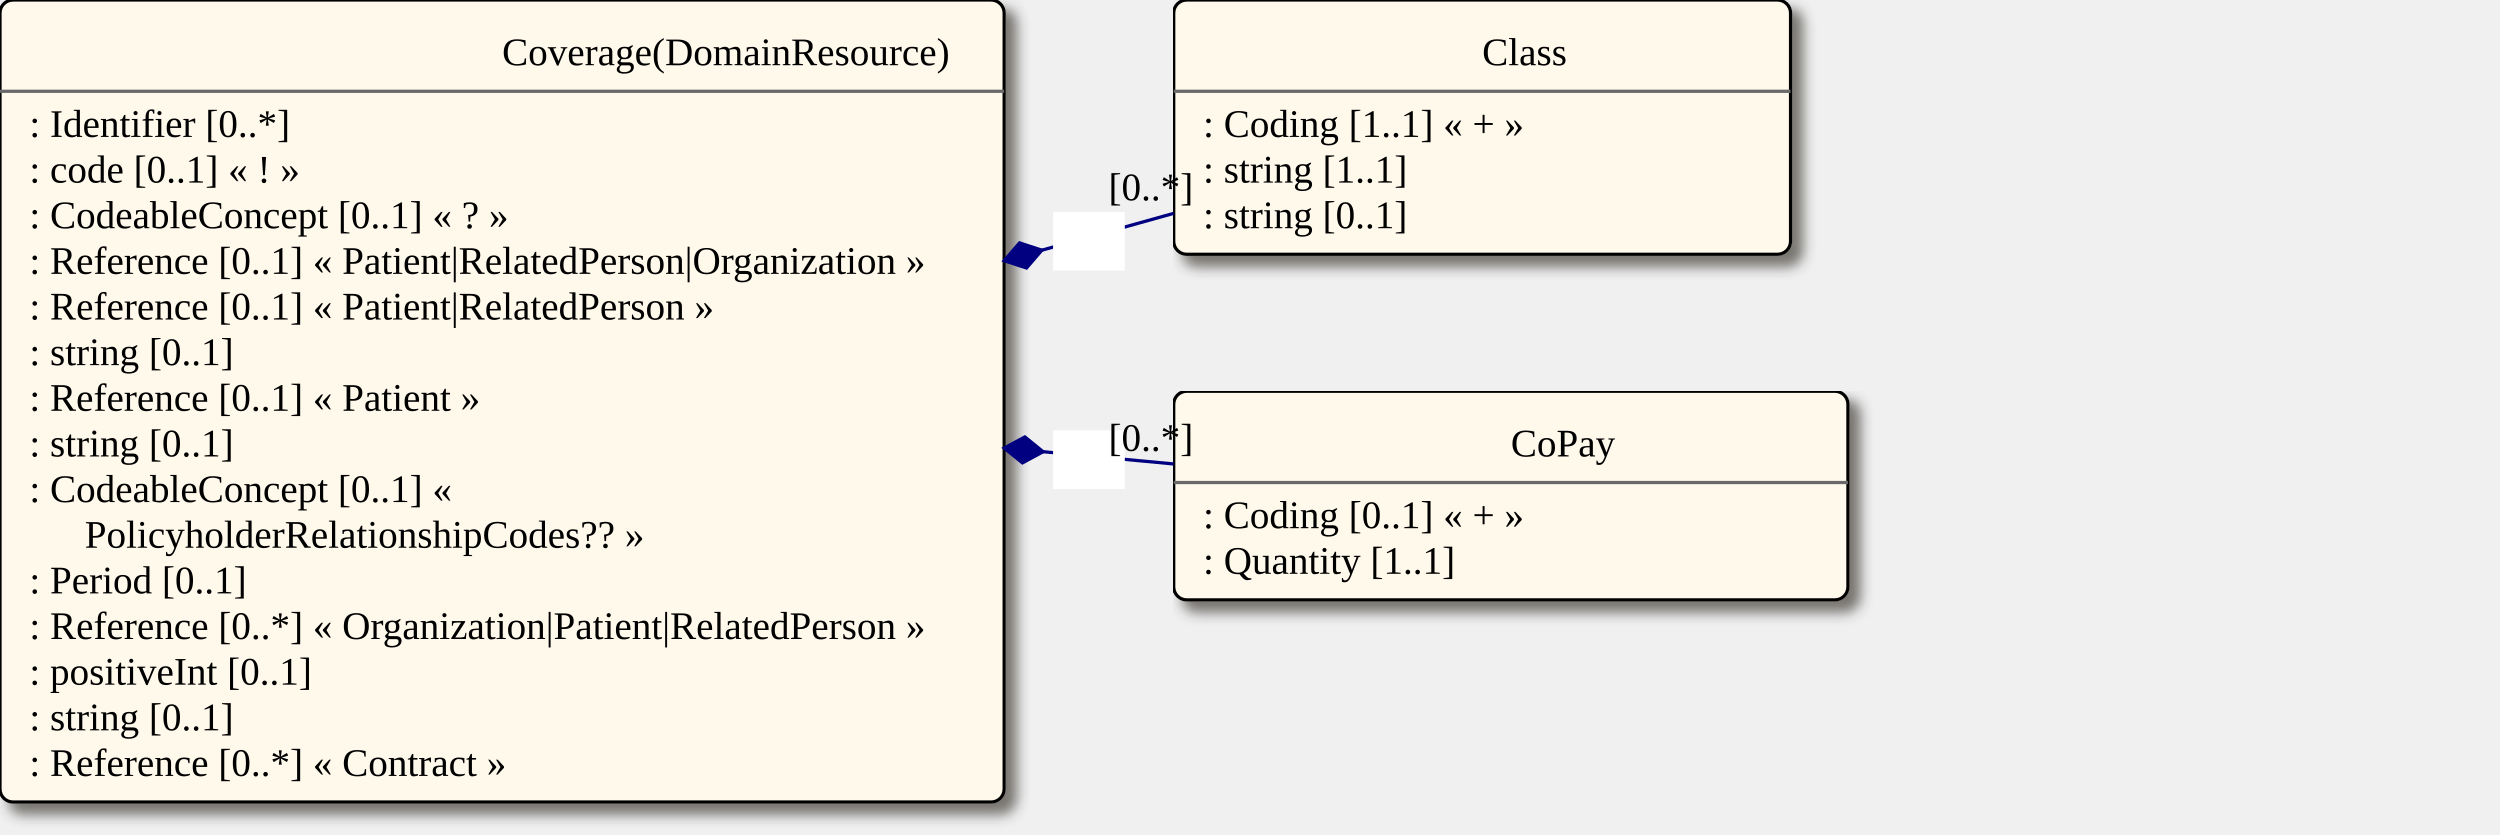
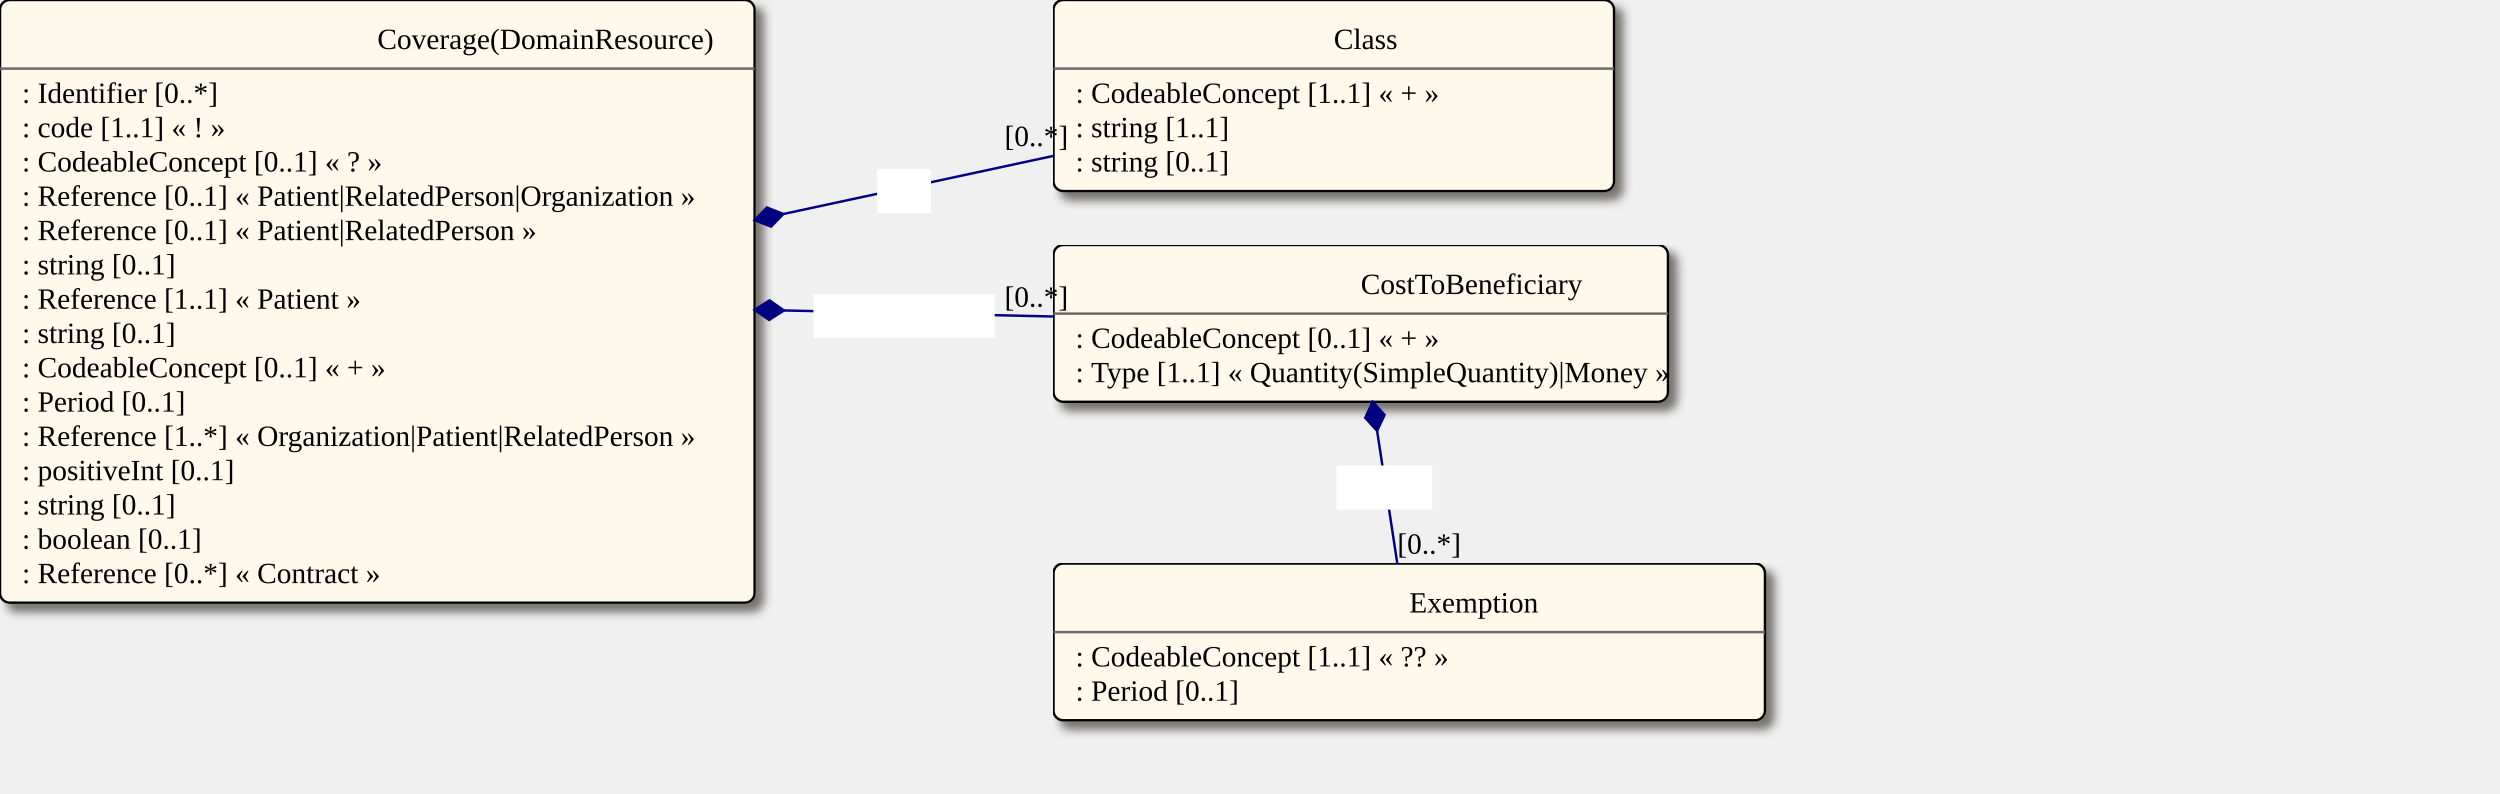
- <svg xmlns="http://www.w3.org/2000/svg" xmlns:xlink="http://www.w3.org/1999/xlink" id="n79" version="1.1" width="766.8" height="256.0">
+ <svg xmlns="http://www.w3.org/2000/svg" xmlns:xlink="http://www.w3.org/1999/xlink" id="n90" version="1.1" width="1020.4" height="324.0">
  <defs>
    <filter id="shadow1" x="0" y="0" width="200%" height="200%">
      <feOffset result="offOut" in="SourceGraphic" dx="3" dy="3" />
      <feColorMatrix result="matrixOut" in="offOut" type="matrix" values="0.2 0 0 0 0 0 0.2 0 0 0 0 0 0.2 0 0 0 0 0 1 0" />
      <feGaussianBlur result="blurOut" in="matrixOut" stdDeviation="2" />
      <feBlend in="SourceGraphic" in2="blurOut" mode="normal" />
    </filter>
  </defs>
-   <g id="n80">
+   <g id="n91">
    <rect id="Coverage" x="0.0" y="0.0" rx="4" ry="4" width="308.0" height="246.0" filter="url(#shadow1)" style="fill:#fff9ec;stroke:black;stroke-width:1" />
-     <line id="n81" x1="0.0" y1="28.0" x2="308.0" y2="28.0" style="stroke:dimgrey;stroke-width:1" />
-     <text id="n82" x="154.0" y="20.0" fill="black" class="diagram-class-title  diagram-class-resource">Coverage<tspan class="diagram-class-title-link"> (<a id="n83" xlink:href="domainresource.html" class="diagram-class-reference">DomainResource</a>)</tspan>
+     <line id="n92" x1="0.0" y1="28.0" x2="308.0" y2="28.0" style="stroke:dimgrey;stroke-width:1" />
+     <text id="n93" x="154.0" y="20.0" fill="black" class="diagram-class-title  diagram-class-resource">Coverage<tspan class="diagram-class-title-link"> (<a id="n94" xlink:href="domainresource.html" class="diagram-class-reference">DomainResource</a>)</tspan>
    </text>
-     <text id="n84" x="6.0" y="42.0" fill="black" class="diagram-class-detail">
-       <a id="n85" xlink:href="coverage-definitions.html#Coverage.identifier" /> : <a id="n86" xlink:href="datatypes.html#Identifier">Identifier</a> [0..*]</text>
-     <text id="n90" x="6.0" y="56.0" fill="black" class="diagram-class-detail">
-       <a id="n91" xlink:href="coverage-definitions.html#Coverage.status" /> : <a id="n92" xlink:href="datatypes.html#code">code</a> [0..1] « <a id="n93" xlink:href="valueset-fm-status.html" />! »</text>
-     <text id="n100" x="6.0" y="70.0" fill="black" class="diagram-class-detail">
-       <a id="n101" xlink:href="coverage-definitions.html#Coverage.type" /> : <a id="n102" xlink:href="datatypes.html#CodeableConcept">CodeableConcept</a> [0..1] « <a id="n103" xlink:href="valueset-coverage-type.html" />? »</text>
-     <text id="n108" x="6.0" y="84.0" fill="black" class="diagram-class-detail">
-       <a id="n109" xlink:href="coverage-definitions.html#Coverage.policyHolder" /> : <a id="n110" xlink:href="references.html#Reference">Reference</a> [0..1] « <a id="n111" xlink:href="patient.html#Patient">Patient</a>|<a id="n112" xlink:href="relatedperson.html#RelatedPerson">RelatedPerson</a>|<a id="n113" xlink:href="organization.html#Organization">Organization</a> »</text>
-     <text id="n120" x="6.0" y="98.0" fill="black" class="diagram-class-detail">
-       <a id="n121" xlink:href="coverage-definitions.html#Coverage.subscriber" /> : <a id="n122" xlink:href="references.html#Reference">Reference</a> [0..1] « <a id="n123" xlink:href="patient.html#Patient">Patient</a>|<a id="n124" xlink:href="relatedperson.html#RelatedPerson">RelatedPerson</a> »</text>
-     <text id="n130" x="6.0" y="112.0" fill="black" class="diagram-class-detail">
-       <a id="n131" xlink:href="coverage-definitions.html#Coverage.subscriberId" /> : <a id="n132" xlink:href="datatypes.html#string">string</a> [0..1]</text>
-     <text id="n136" x="6.0" y="126.0" fill="black" class="diagram-class-detail">
-       <a id="n137" xlink:href="coverage-definitions.html#Coverage.beneficiary" /> : <a id="n138" xlink:href="references.html#Reference">Reference</a> [0..1] « <a id="n139" xlink:href="patient.html#Patient">Patient</a> »</text>
-     <text id="n144" x="6.0" y="140.0" fill="black" class="diagram-class-detail">
-       <a id="n145" xlink:href="coverage-definitions.html#Coverage.dependent" /> : <a id="n146" xlink:href="datatypes.html#string">string</a> [0..1]</text>
-     <text id="n150" x="6.0" y="154.0" fill="black" class="diagram-class-detail">
-       <a id="n151" xlink:href="coverage-definitions.html#Coverage.relationship" /> : <a id="n152" xlink:href="datatypes.html#CodeableConcept">CodeableConcept</a> [0..1] « <a id="n153" xlink:href="valueset-policyholder-relationship.html" />
-     </text>
-     <text id="n155" x="26.0" y="168.0" fill="black" class="diagram-class-detail">
-       <a id="n156" xlink:href="valueset-policyholder-relationship.html">PolicyholderRelationshipCodes</a>?? »</text>
-     <text id="n164" x="6.0" y="182.0" fill="black" class="diagram-class-detail">
-       <a id="n165" xlink:href="coverage-definitions.html#Coverage.period" /> : <a id="n166" xlink:href="datatypes.html#Period">Period</a> [0..1]</text>
-     <text id="n170" x="6.0" y="196.0" fill="black" class="diagram-class-detail">
-       <a id="n171" xlink:href="coverage-definitions.html#Coverage.payor" /> : <a id="n172" xlink:href="references.html#Reference">Reference</a> [0..*] « <a id="n173" xlink:href="organization.html#Organization">Organization</a>|<a id="n174" xlink:href="patient.html#Patient">Patient</a>|<a id="n175" xlink:href="relatedperson.html#RelatedPerson">RelatedPerson</a> »</text>
-     <text id="n182" x="6.0" y="210.0" fill="black" class="diagram-class-detail">
-       <a id="n183" xlink:href="coverage-definitions.html#Coverage.order" /> : <a id="n184" xlink:href="datatypes.html#positiveInt">positiveInt</a> [0..1]</text>
-     <text id="n188" x="6.0" y="224.0" fill="black" class="diagram-class-detail">
-       <a id="n189" xlink:href="coverage-definitions.html#Coverage.network" /> : <a id="n190" xlink:href="datatypes.html#string">string</a> [0..1]</text>
-     <text id="n194" x="6.0" y="238.0" fill="black" class="diagram-class-detail">
-       <a id="n195" xlink:href="coverage-definitions.html#Coverage.contract" /> : <a id="n196" xlink:href="references.html#Reference">Reference</a> [0..*] « <a id="n197" xlink:href="contract.html#Contract">Contract</a> »</text>
+     <text id="n95" x="6.0" y="42.0" fill="black" class="diagram-class-detail">
+       <a id="n96" xlink:href="coverage-definitions.html#Coverage.identifier" /> : <a id="n97" xlink:href="datatypes.html#Identifier">Identifier</a> [0..*]</text>
+     <text id="n101" x="6.0" y="56.0" fill="black" class="diagram-class-detail">
+       <a id="n102" xlink:href="coverage-definitions.html#Coverage.status" /> : <a id="n103" xlink:href="datatypes.html#code">code</a> [1..1] « <a id="n104" xlink:href="valueset-fm-status.html" />! »</text>
+     <text id="n111" x="6.0" y="70.0" fill="black" class="diagram-class-detail">
+       <a id="n112" xlink:href="coverage-definitions.html#Coverage.type" /> : <a id="n113" xlink:href="datatypes.html#CodeableConcept">CodeableConcept</a> [0..1] « <a id="n114" xlink:href="valueset-coverage-type.html" />? »</text>
+     <text id="n119" x="6.0" y="84.0" fill="black" class="diagram-class-detail">
+       <a id="n120" xlink:href="coverage-definitions.html#Coverage.policyHolder" /> : <a id="n121" xlink:href="references.html#Reference">Reference</a> [0..1] « <a id="n122" xlink:href="patient.html#Patient">Patient</a>|<a id="n123" xlink:href="relatedperson.html#RelatedPerson">RelatedPerson</a>|<a id="n124" xlink:href="organization.html#Organization">Organization</a> »</text>
+     <text id="n131" x="6.0" y="98.0" fill="black" class="diagram-class-detail">
+       <a id="n132" xlink:href="coverage-definitions.html#Coverage.subscriber" /> : <a id="n133" xlink:href="references.html#Reference">Reference</a> [0..1] « <a id="n134" xlink:href="patient.html#Patient">Patient</a>|<a id="n135" xlink:href="relatedperson.html#RelatedPerson">RelatedPerson</a> »</text>
+     <text id="n141" x="6.0" y="112.0" fill="black" class="diagram-class-detail">
+       <a id="n142" xlink:href="coverage-definitions.html#Coverage.subscriberId" /> : <a id="n143" xlink:href="datatypes.html#string">string</a> [0..1]</text>
+     <text id="n147" x="6.0" y="126.0" fill="black" class="diagram-class-detail">
+       <a id="n148" xlink:href="coverage-definitions.html#Coverage.beneficiary" /> : <a id="n149" xlink:href="references.html#Reference">Reference</a> [1..1] « <a id="n150" xlink:href="patient.html#Patient">Patient</a> »</text>
+     <text id="n155" x="6.0" y="140.0" fill="black" class="diagram-class-detail">
+       <a id="n156" xlink:href="coverage-definitions.html#Coverage.dependent" /> : <a id="n157" xlink:href="datatypes.html#string">string</a> [0..1]</text>
+     <text id="n161" x="6.0" y="154.0" fill="black" class="diagram-class-detail">
+       <a id="n162" xlink:href="coverage-definitions.html#Coverage.relationship" /> : <a id="n163" xlink:href="datatypes.html#CodeableConcept">CodeableConcept</a> [0..1] « <a id="n164" xlink:href="valueset-subscriber-relationship.html" />+ »</text>
+     <text id="n171" x="6.0" y="168.0" fill="black" class="diagram-class-detail">
+       <a id="n172" xlink:href="coverage-definitions.html#Coverage.period" /> : <a id="n173" xlink:href="datatypes.html#Period">Period</a> [0..1]</text>
+     <text id="n177" x="6.0" y="182.0" fill="black" class="diagram-class-detail">
+       <a id="n178" xlink:href="coverage-definitions.html#Coverage.payor" /> : <a id="n179" xlink:href="references.html#Reference">Reference</a> [1..*] « <a id="n180" xlink:href="organization.html#Organization">Organization</a>|<a id="n181" xlink:href="patient.html#Patient">Patient</a>|<a id="n182" xlink:href="relatedperson.html#RelatedPerson">RelatedPerson</a> »</text>
+     <text id="n189" x="6.0" y="196.0" fill="black" class="diagram-class-detail">
+       <a id="n190" xlink:href="coverage-definitions.html#Coverage.order" /> : <a id="n191" xlink:href="datatypes.html#positiveInt">positiveInt</a> [0..1]</text>
+     <text id="n195" x="6.0" y="210.0" fill="black" class="diagram-class-detail">
+       <a id="n196" xlink:href="coverage-definitions.html#Coverage.network" /> : <a id="n197" xlink:href="datatypes.html#string">string</a> [0..1]</text>
+     <text id="n201" x="6.0" y="224.0" fill="black" class="diagram-class-detail">
+       <a id="n202" xlink:href="coverage-definitions.html#Coverage.subrogation" /> : <a id="n203" xlink:href="datatypes.html#boolean">boolean</a> [0..1]</text>
+     <text id="n207" x="6.0" y="238.0" fill="black" class="diagram-class-detail">
+       <a id="n208" xlink:href="coverage-definitions.html#Coverage.contract" /> : <a id="n209" xlink:href="references.html#Reference">Reference</a> [0..*] « <a id="n210" xlink:href="contract.html#Contract">Contract</a> »</text>
  </g>
-   <g id="n202">
-     <rect id="Coverage.class" x="360.0" y="0.0" rx="4" ry="4" width="189.2" height="78.0" filter="url(#shadow1)" style="fill:#fff9ec;stroke:black;stroke-width:1" />
-     <line id="n203" x1="360.0" y1="28.0" x2="549.2" y2="28.0" style="stroke:dimgrey;stroke-width:1" />
-     <text id="n204" x="454.6" y="20.0" fill="black" class="diagram-class-title">Class</text>
-     <text id="n205" x="366.0" y="42.0" fill="black" class="diagram-class-detail">
-       <a id="n206" xlink:href="coverage-definitions.html#Coverage.class.type" /> : <a id="n207" xlink:href="datatypes.html#Coding">Coding</a> [1..1] « <a id="n208" xlink:href="valueset-coverage-class.html" />+ »</text>
-     <text id="n215" x="366.0" y="56.0" fill="black" class="diagram-class-detail">
-       <a id="n216" xlink:href="coverage-definitions.html#Coverage.class.value" /> : <a id="n217" xlink:href="datatypes.html#string">string</a> [1..1]</text>
-     <text id="n221" x="366.0" y="70.0" fill="black" class="diagram-class-detail">
-       <a id="n222" xlink:href="coverage-definitions.html#Coverage.class.name" /> : <a id="n223" xlink:href="datatypes.html#string">string</a> [0..1]</text>
+   <g id="n215">
+     <rect id="Coverage.class" x="430.0" y="0.0" rx="4" ry="4" width="228.8" height="78.0" filter="url(#shadow1)" style="fill:#fff9ec;stroke:black;stroke-width:1" />
+     <line id="n216" x1="430.0" y1="28.0" x2="658.8" y2="28.0" style="stroke:dimgrey;stroke-width:1" />
+     <text id="n217" x="544.4" y="20.0" fill="black" class="diagram-class-title">Class</text>
+     <text id="n218" x="436.0" y="42.0" fill="black" class="diagram-class-detail">
+       <a id="n219" xlink:href="coverage-definitions.html#Coverage.class.type" /> : <a id="n220" xlink:href="datatypes.html#CodeableConcept">CodeableConcept</a> [1..1] « <a id="n221" xlink:href="valueset-coverage-class.html" />+ »</text>
+     <text id="n228" x="436.0" y="56.0" fill="black" class="diagram-class-detail">
+       <a id="n229" xlink:href="coverage-definitions.html#Coverage.class.value" /> : <a id="n230" xlink:href="datatypes.html#string">string</a> [1..1]</text>
+     <text id="n234" x="436.0" y="70.0" fill="black" class="diagram-class-detail">
+       <a id="n235" xlink:href="coverage-definitions.html#Coverage.class.name" /> : <a id="n236" xlink:href="datatypes.html#string">string</a> [0..1]</text>
  </g>
-   <g id="n227">
-     <rect id="Coverage.copay" x="360.0" y="120.0" rx="4" ry="4" width="206.8" height="64.0" filter="url(#shadow1)" style="fill:#fff9ec;stroke:black;stroke-width:1" />
-     <line id="n228" x1="360.0" y1="148.0" x2="566.8" y2="148.0" style="stroke:dimgrey;stroke-width:1" />
-     <text id="n229" x="463.4" y="140.0" fill="black" class="diagram-class-title">CoPay</text>
-     <text id="n230" x="366.0" y="162.0" fill="black" class="diagram-class-detail">
-       <a id="n231" xlink:href="coverage-definitions.html#Coverage.copay.type" /> : <a id="n232" xlink:href="datatypes.html#Coding">Coding</a> [0..1] « <a id="n233" xlink:href="valueset-coverage-copay-type.html" />+ »</text>
-     <text id="n240" x="366.0" y="176.0" fill="black" class="diagram-class-detail">
-       <a id="n241" xlink:href="coverage-definitions.html#Coverage.copay.value" /> : <a id="n242" xlink:href="datatypes.html#Quantity">Quantity</a> [1..1]</text>
+   <g id="n240">
+     <rect id="Coverage.costToBeneficiary" x="430.0" y="100.0" rx="4" ry="4" width="250.8" height="64.0" filter="url(#shadow1)" style="fill:#fff9ec;stroke:black;stroke-width:1" />
+     <line id="n241" x1="430.0" y1="128.0" x2="680.8" y2="128.0" style="stroke:dimgrey;stroke-width:1" />
+     <text id="n242" x="555.4" y="120.0" fill="black" class="diagram-class-title">CostToBeneficiary</text>
+     <text id="n243" x="436.0" y="142.0" fill="black" class="diagram-class-detail">
+       <a id="n244" xlink:href="coverage-definitions.html#Coverage.costToBeneficiary.type" /> : <a id="n245" xlink:href="datatypes.html#CodeableConcept">CodeableConcept</a> [0..1] « <a id="n246" xlink:href="valueset-coverage-copay-type.html" />+ »</text>
+     <text id="n253" x="436.0" y="156.0" fill="black" class="diagram-class-detail">
+       <a id="n254" xlink:href="coverage-definitions.html#Coverage.costToBeneficiary.value_x_" /> : <a id="n255" xlink:href="formats.html#umlchoice">Type</a> [1..1] « <a id="n256" xlink:href="datatypes.html#Quantity">Quantity</a>(<a xlink:href="datatypes.html#SimpleQuantity">SimpleQuantity</a>)|<a id="n257" xlink:href="datatypes.html#Money">Money</a> »</text>
  </g>
-   <line id="n246" x1="308.0" y1="79.966" x2="360.0" y2="65.435" style="stroke:navy;stroke-width:1" />
-   <polygon id="n247" points="308.0,79.966 314.0,83.966 320.0,79.966 314.0,75.966 308.0,79.966" style="fill:navy;stroke:navy;stroke-width:1" transform="rotate(-15.61255 308.0 79.96607)" />
-   <rect id="n248" x="323.0" y="65.0" width="22.0" height="18.0" style="fill:white;stroke:black;stroke-width:0" />
-   <text id="n249" x="334.0" y="75.0" fill="black" class="diagram-class-linkage">
-     <a id="n250" xlink:href="coverage-definitions.html#Coverage.class" />
+   <g id="n263">
+     <rect id="Coverage.costToBeneficiary.exception" x="430.0" y="230.0" rx="4" ry="4" width="290.4" height="64.0" filter="url(#shadow1)" style="fill:#fff9ec;stroke:black;stroke-width:1" />
+     <line id="n264" x1="430.0" y1="258.0" x2="720.4" y2="258.0" style="stroke:dimgrey;stroke-width:1" />
+     <text id="n265" x="575.2" y="250.0" fill="black" class="diagram-class-title">Exemption</text>
+     <text id="n266" x="436.0" y="272.0" fill="black" class="diagram-class-detail">
+       <a id="n267" xlink:href="coverage-definitions.html#Coverage.costToBeneficiary.exception.type" /> : <a id="n268" xlink:href="datatypes.html#CodeableConcept">CodeableConcept</a> [1..1] « <a id="n269" xlink:href="valueset-coverage-financial-exception.html" />?? »</text>
+     <text id="n276" x="436.0" y="286.0" fill="black" class="diagram-class-detail">
+       <a id="n277" xlink:href="coverage-definitions.html#Coverage.costToBeneficiary.exception.period" /> : <a id="n278" xlink:href="datatypes.html#Period">Period</a> [0..1]</text>
+   </g>
+   <line id="n282" x1="308.0" y1="89.865" x2="430.0" y2="63.615" style="stroke:navy;stroke-width:1" />
+   <polygon id="n283" points="308.0,89.865 314.0,93.865 320.0,89.865 314.0,85.865 308.0,89.865" style="fill:navy;stroke:navy;stroke-width:1" transform="rotate(-12.14286 308.0 89.86475)" />
+   <rect id="n284" x="358.0" y="69.0" width="22.0" height="18.0" style="fill:white;stroke:black;stroke-width:0" />
+   <text id="n285" x="369.0" y="79.0" fill="black" class="diagram-class-linkage">
+     <a id="n286" xlink:href="coverage-definitions.html#Coverage.class" />
  </text>
-   <text id="n251" x="340.0" y="61.435" fill="black" class="diagram-class-linkage">[0..*]</text>
-   <line id="n252" x1="308.0" y1="137.434" x2="360.0" y2="142.308" style="stroke:navy;stroke-width:1" />
-   <polygon id="n253" points="308.0,137.434 314.0,141.434 320.0,137.434 314.0,133.434 308.0,137.434" style="fill:navy;stroke:navy;stroke-width:1" transform="rotate(5.354678 308.0 137.4344)" />
-   <rect id="n254" x="323.0" y="132.0" width="22.0" height="18.0" style="fill:white;stroke:black;stroke-width:0" />
-   <text id="n255" x="334.0" y="142.0" fill="black" class="diagram-class-linkage">
-     <a id="n256" xlink:href="coverage-definitions.html#Coverage.copay" />
+   <text id="n287" x="410.0" y="59.615" fill="black" class="diagram-class-linkage">[0..*]</text>
+   <line id="n288" x1="560.274" y1="164" x2="570.326" y2="230" style="stroke:navy;stroke-width:1" />
+   <polygon id="n289" points="560.274,164 566.274,168 572.274,164 566.274,160 560.274,164" style="fill:navy;stroke:navy;stroke-width:1" transform="rotate(81.33997 560.2738 164)" />
+   <rect id="n290" x="545.5" y="190.0" width="39.0" height="18.0" style="fill:white;stroke:black;stroke-width:0" />
+   <text id="n291" x="565.0" y="200.0" fill="black" class="diagram-class-linkage">
+     <a id="n292" xlink:href="coverage-definitions.html#Coverage.costToBeneficiary.exception" />
  </text>
-   <text id="n257" x="340.0" y="138.308" fill="black" class="diagram-class-linkage">[0..*]</text>
+   <text id="n293" x="570.326" y="226" fill="black" class="diagram-class-linkage">[0..*]</text>
+   <line id="n294" x1="308.0" y1="126.453" x2="430.0" y2="129.188" style="stroke:navy;stroke-width:1" />
+   <polygon id="n295" points="308.0,126.453 314.0,130.453 320.0,126.453 314.0,122.453 308.0,126.453" style="fill:navy;stroke:navy;stroke-width:1" transform="rotate(1.284444 308.0 126.4529)" />
+   <rect id="n296" x="332.0" y="120.0" width="74.0" height="18.0" style="fill:white;stroke:black;stroke-width:0" />
+   <text id="n297" x="369.0" y="130.0" fill="black" class="diagram-class-linkage">
+     <a id="n298" xlink:href="coverage-definitions.html#Coverage.costToBeneficiary" />
+   </text>
+   <text id="n299" x="410.0" y="125.188" fill="black" class="diagram-class-linkage">[0..*]</text>
</svg>
